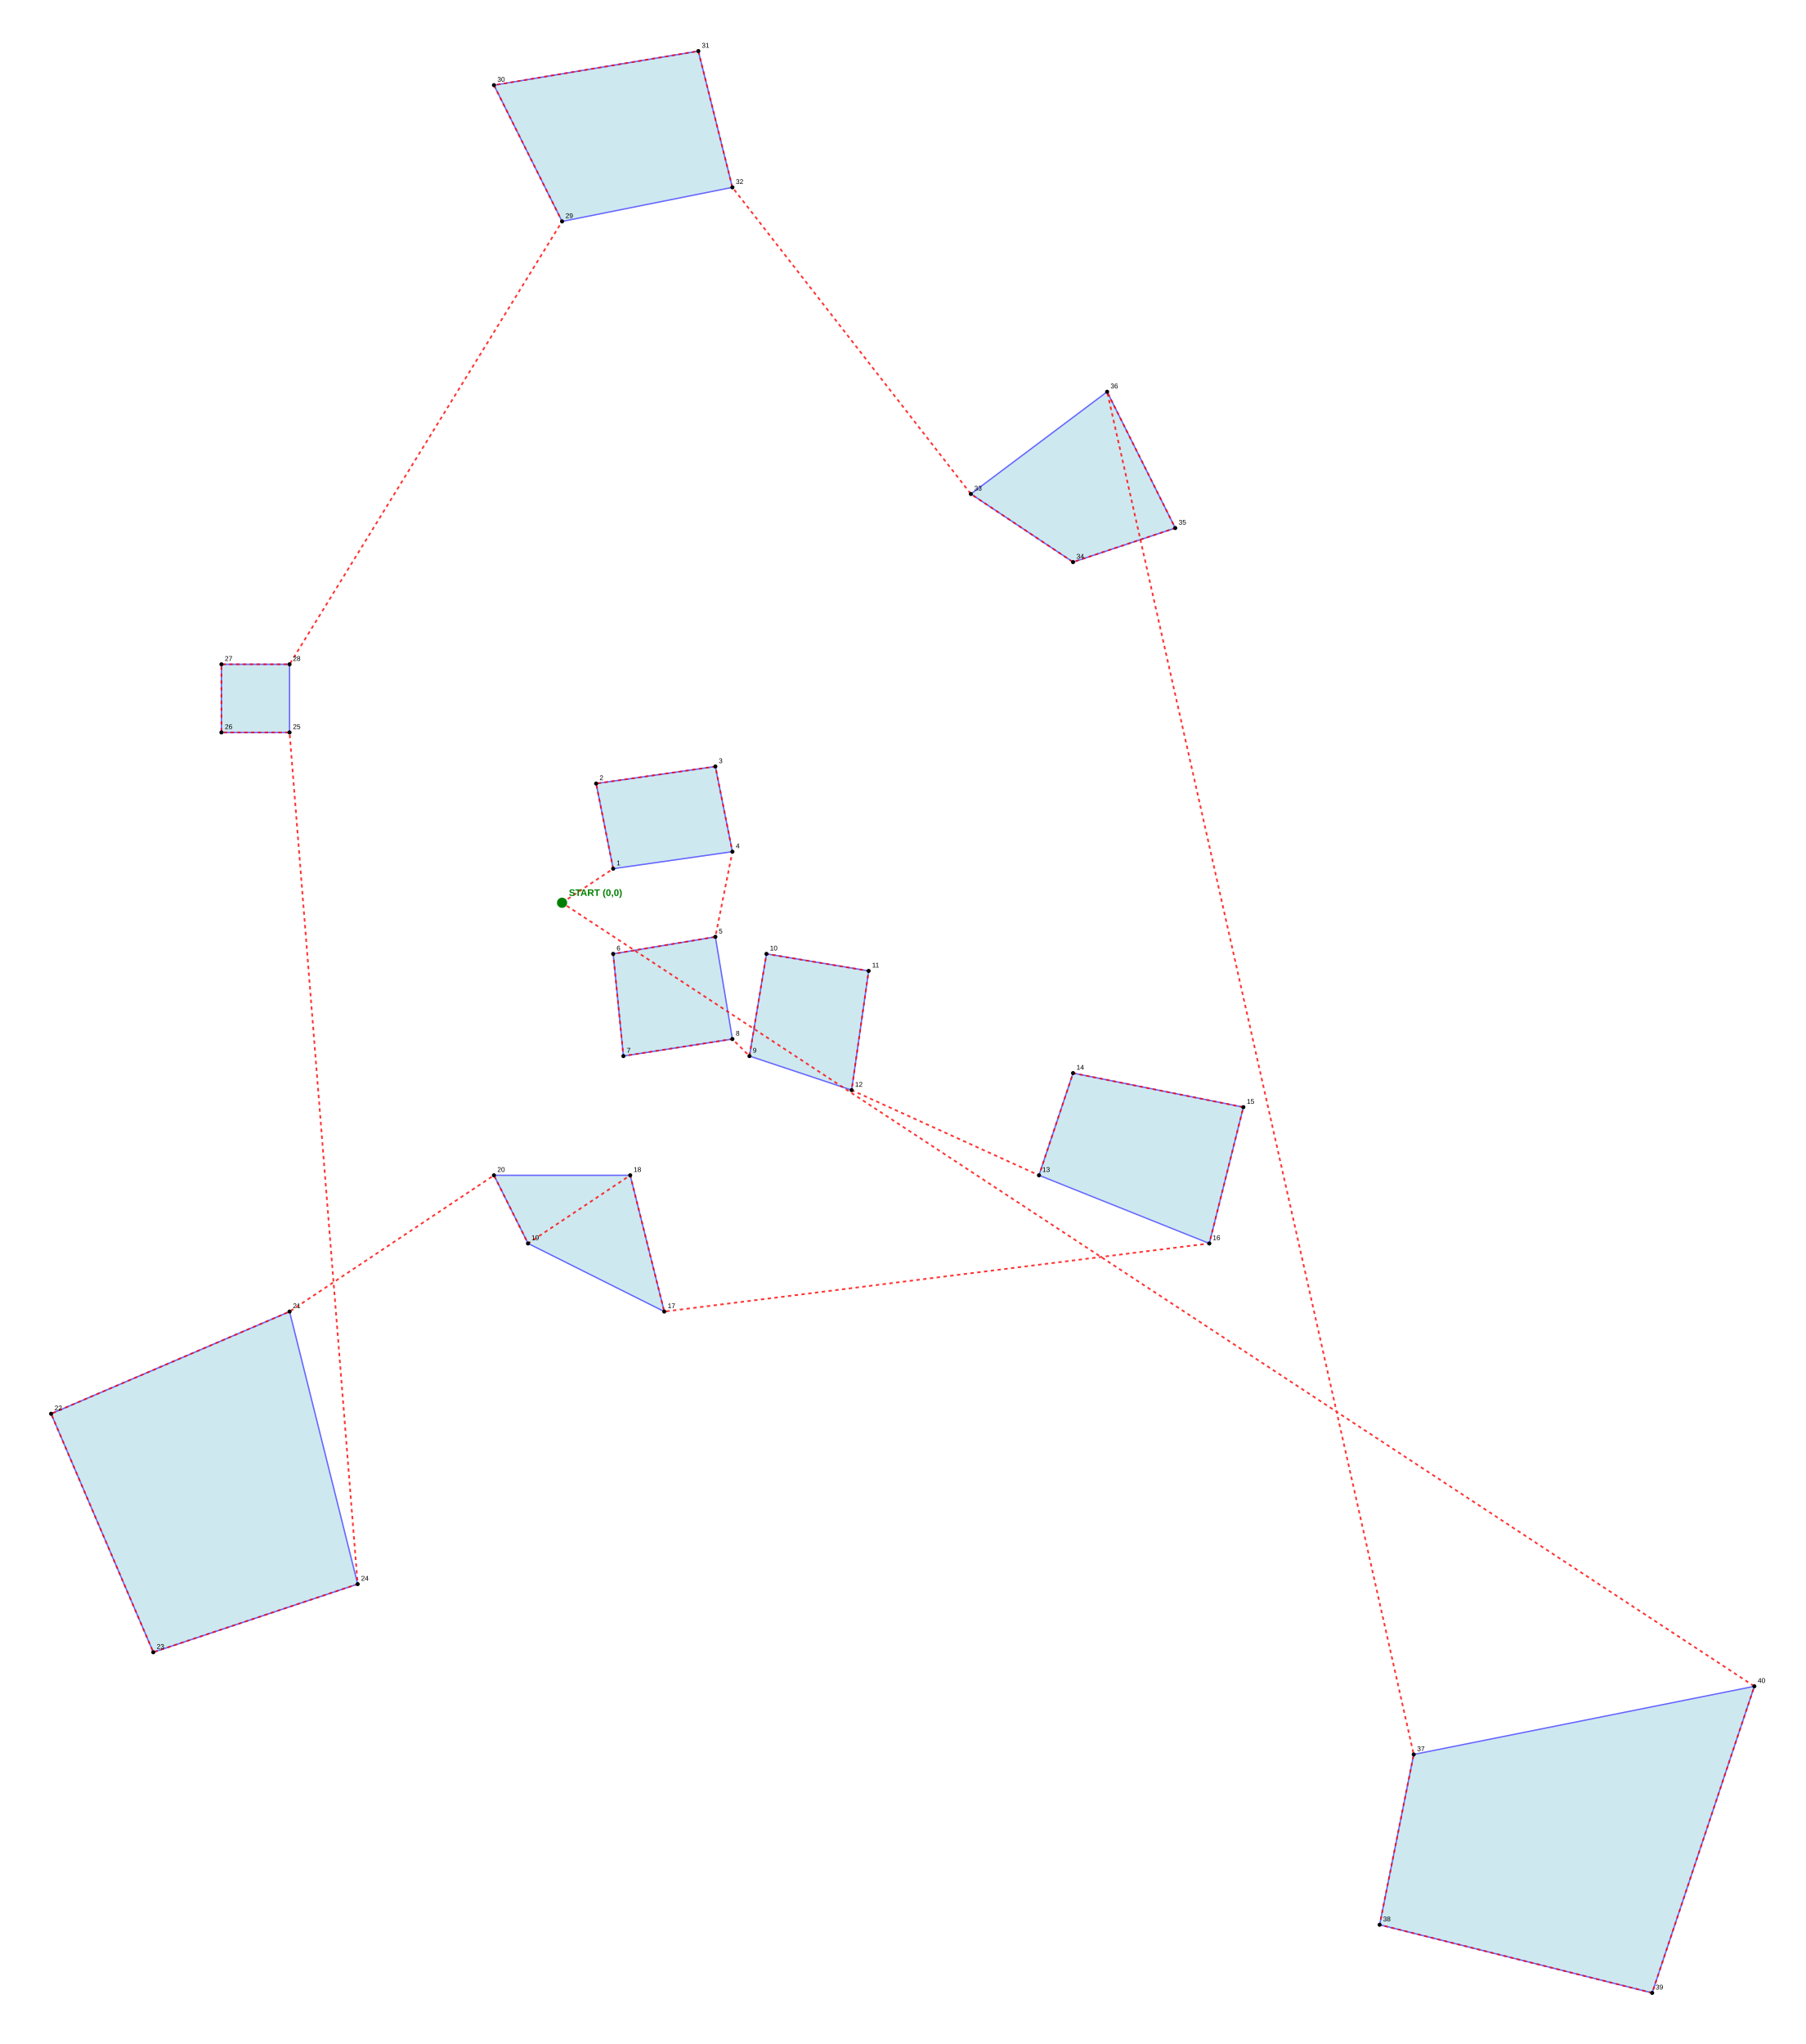
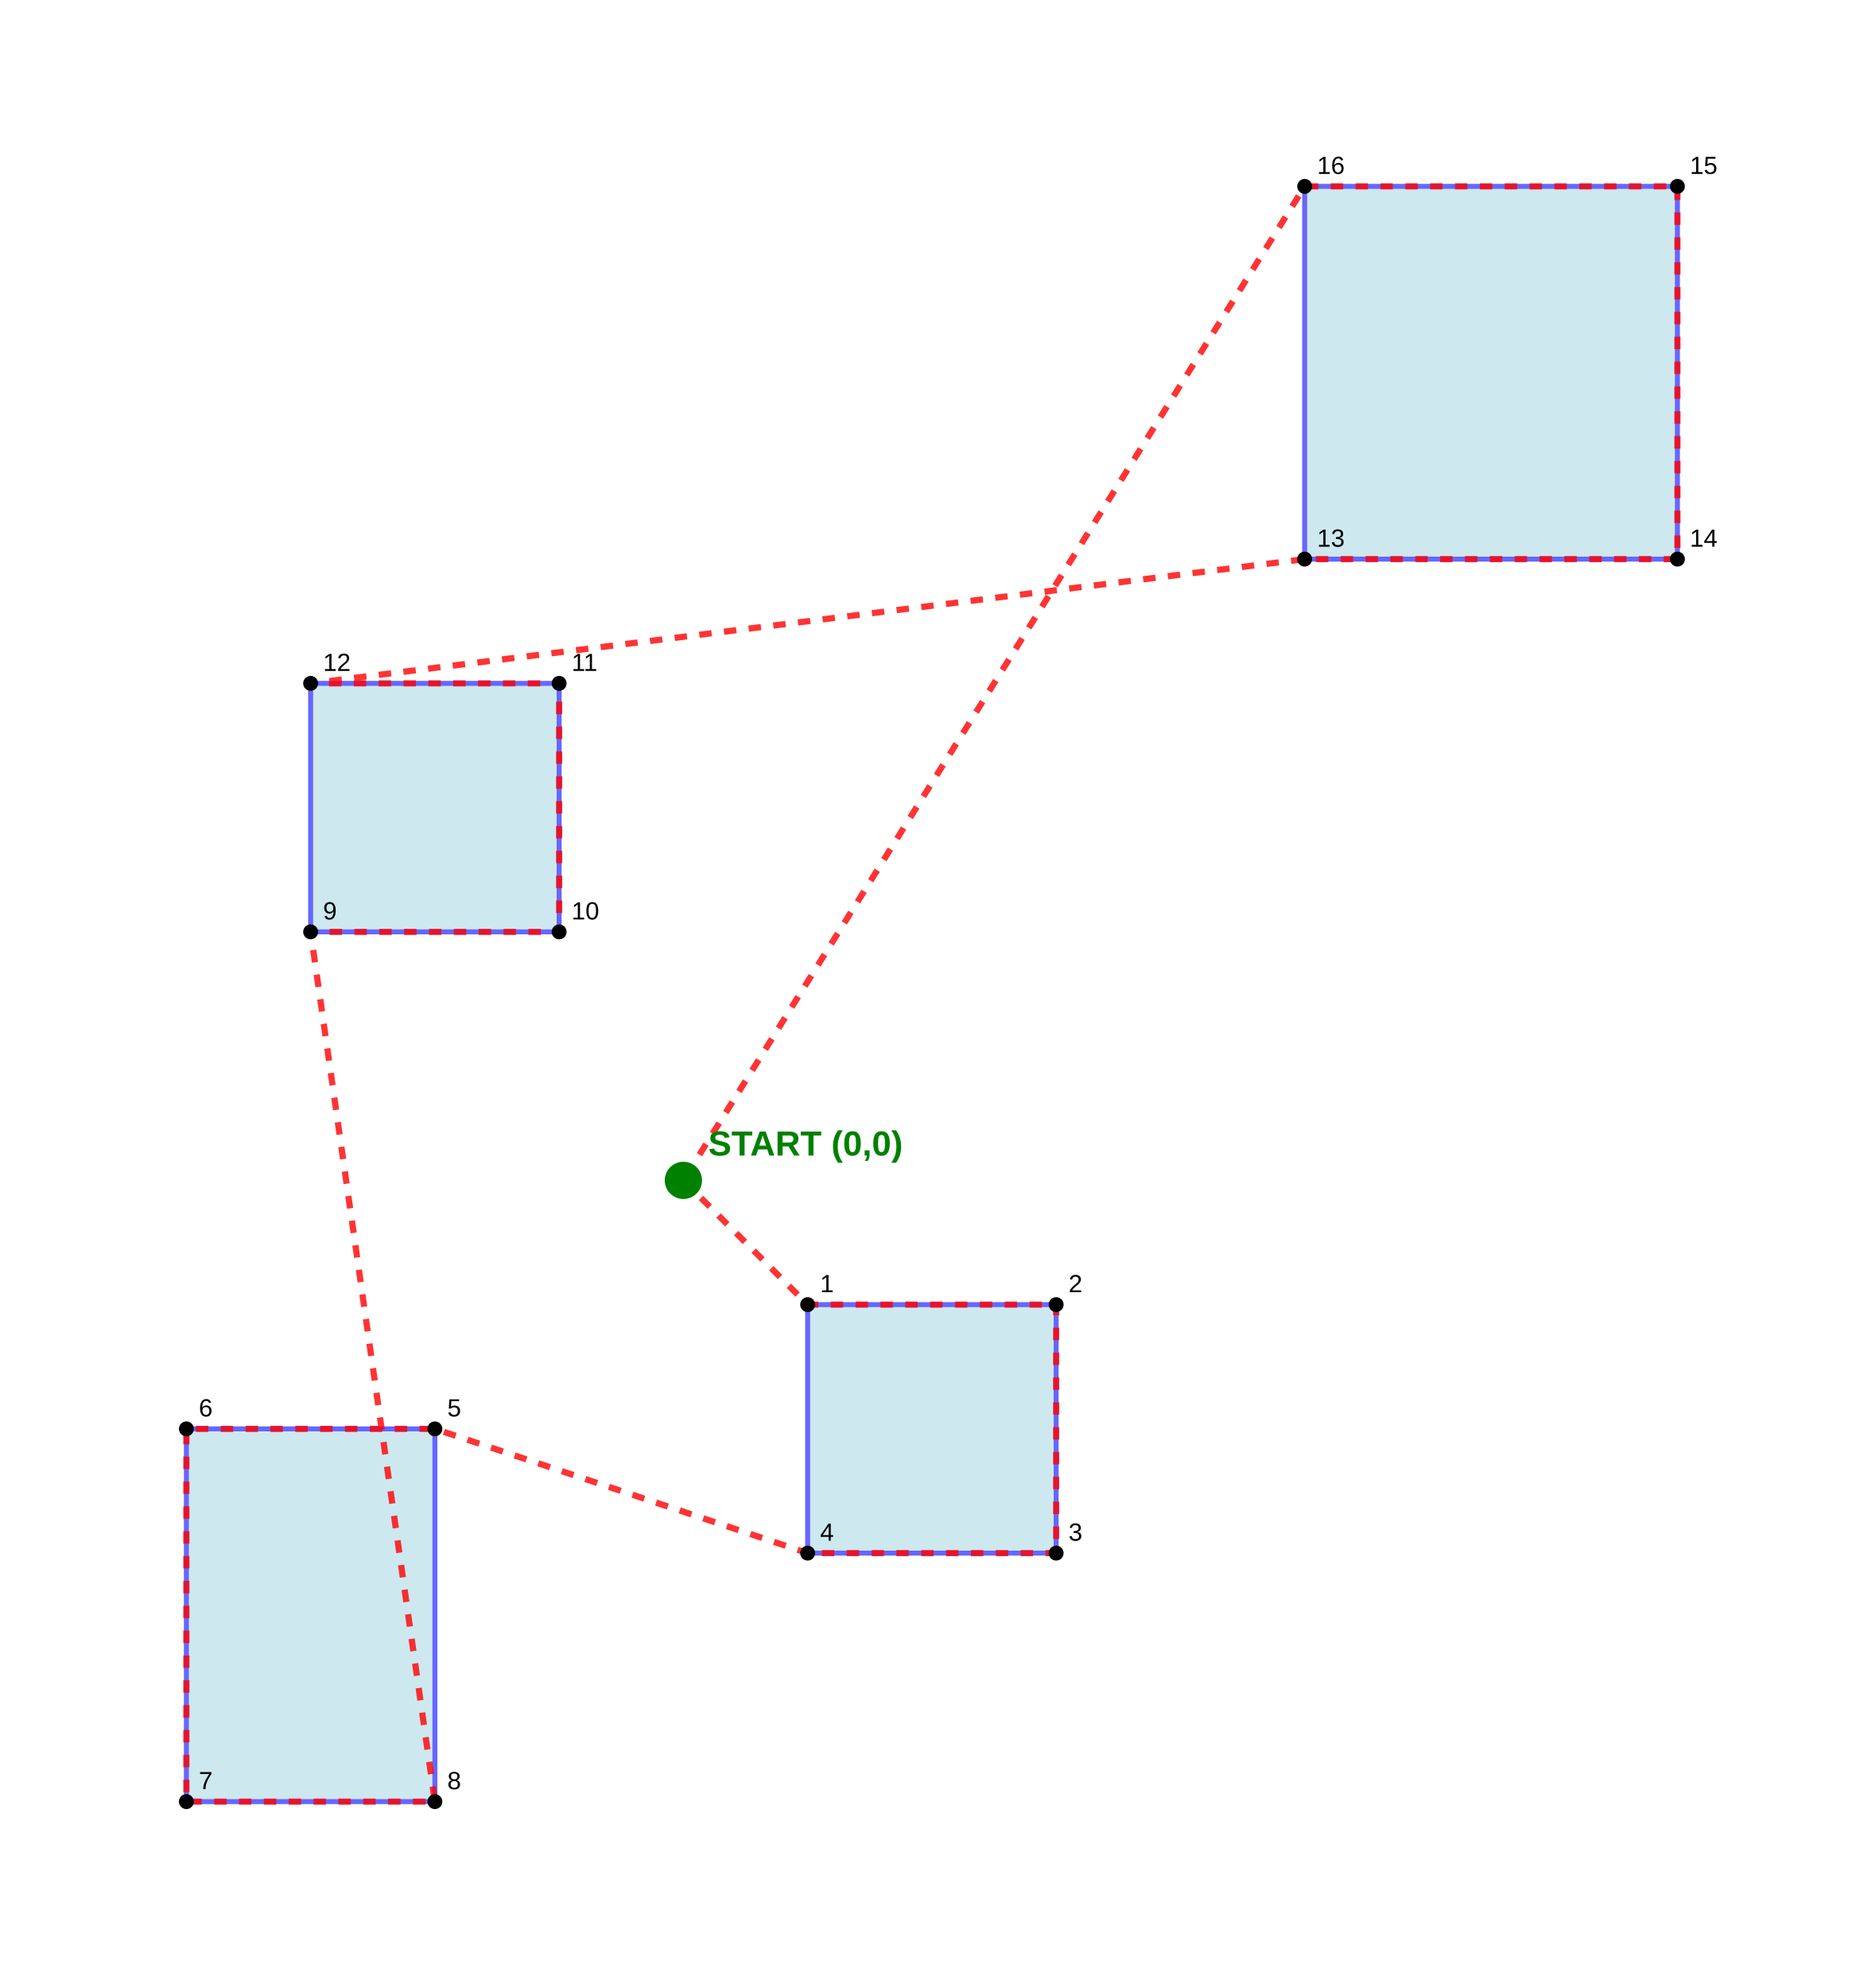
- <svg xmlns="http://www.w3.org/2000/svg" viewBox="-1650 -2650 5300 6000" style="background-color: #f4f4f4;">
-   <polygon points="150,150 450,100 500,400 180,450" fill="lightblue" stroke="blue" stroke-width="4" opacity="0.6" />
-   <polygon points="600,150 900,200 850,550 550,450" fill="lightblue" stroke="blue" stroke-width="4" opacity="0.6" />
-   <polygon points="100,-350 450,-400 500,-150 150,-100" fill="lightblue" stroke="blue" stroke-width="4" opacity="0.6" />
-   <polygon points="-200,800 200,800 300,1200 -100,1000" fill="lightblue" stroke="blue" stroke-width="4" opacity="0.6" />
-   <polygon points="1500,500 2000,600 1900,1000 1400,800" fill="lightblue" stroke="blue" stroke-width="4" opacity="0.6" />
-   <polygon points="2500,2500 3500,2300 3200,3200 2400,3000" fill="lightblue" stroke="blue" stroke-width="4" opacity="0.6" />
-   <polygon points="-1500,1500 -800,1200 -600,2000 -1200,2200" fill="lightblue" stroke="blue" stroke-width="4" opacity="0.6" />
-   <polygon points="-1000,-500 -800,-500 -800,-700 -1000,-700" fill="lightblue" stroke="blue" stroke-width="4" opacity="0.6" />
-   <polygon points="1500,-1000 1800,-1100 1600,-1500 1200,-1200" fill="lightblue" stroke="blue" stroke-width="4" opacity="0.6" />
-   <polygon points="0,-2000 500,-2100 400,-2500 -200,-2400" fill="lightblue" stroke="blue" stroke-width="4" opacity="0.6" />
-   <polyline points="0,0 150,-100 100,-350 450,-400 500,-150 450,100 150,150 180,450 500,400 550,450 600,150 900,200 850,550 1400,800 1500,500 2000,600 1900,1000 300,1200 200,800 -100,1000 -200,800 -800,1200 -1500,1500 -1200,2200 -600,2000 -800,-500 -1000,-500 -1000,-700 -800,-700 0,-2000 -200,-2400 400,-2500 500,-2100 1200,-1200 1500,-1000 1800,-1100 1600,-1500 2500,2500 2400,3000 3200,3200 3500,2300 0,0 " fill="none" stroke="red" stroke-width="5" opacity="0.8" stroke-dasharray="10,10" />
-   <circle cx="150" cy="-100" r="6" fill="black" />
-   <text x="150" y="-100" dx="10" dy="-10" font-size="20" fill="black" font-family="Arial">1</text>
-   <circle cx="100" cy="-350" r="6" fill="black" />
-   <text x="100" y="-350" dx="10" dy="-10" font-size="20" fill="black" font-family="Arial">2</text>
-   <circle cx="450" cy="-400" r="6" fill="black" />
-   <text x="450" y="-400" dx="10" dy="-10" font-size="20" fill="black" font-family="Arial">3</text>
-   <circle cx="500" cy="-150" r="6" fill="black" />
-   <text x="500" y="-150" dx="10" dy="-10" font-size="20" fill="black" font-family="Arial">4</text>
-   <circle cx="450" cy="100" r="6" fill="black" />
-   <text x="450" y="100" dx="10" dy="-10" font-size="20" fill="black" font-family="Arial">5</text>
-   <circle cx="150" cy="150" r="6" fill="black" />
-   <text x="150" y="150" dx="10" dy="-10" font-size="20" fill="black" font-family="Arial">6</text>
-   <circle cx="180" cy="450" r="6" fill="black" />
-   <text x="180" y="450" dx="10" dy="-10" font-size="20" fill="black" font-family="Arial">7</text>
-   <circle cx="500" cy="400" r="6" fill="black" />
-   <text x="500" y="400" dx="10" dy="-10" font-size="20" fill="black" font-family="Arial">8</text>
-   <circle cx="550" cy="450" r="6" fill="black" />
-   <text x="550" y="450" dx="10" dy="-10" font-size="20" fill="black" font-family="Arial">9</text>
-   <circle cx="600" cy="150" r="6" fill="black" />
-   <text x="600" y="150" dx="10" dy="-10" font-size="20" fill="black" font-family="Arial">10</text>
-   <circle cx="900" cy="200" r="6" fill="black" />
-   <text x="900" y="200" dx="10" dy="-10" font-size="20" fill="black" font-family="Arial">11</text>
-   <circle cx="850" cy="550" r="6" fill="black" />
-   <text x="850" y="550" dx="10" dy="-10" font-size="20" fill="black" font-family="Arial">12</text>
-   <circle cx="1400" cy="800" r="6" fill="black" />
-   <text x="1400" y="800" dx="10" dy="-10" font-size="20" fill="black" font-family="Arial">13</text>
-   <circle cx="1500" cy="500" r="6" fill="black" />
-   <text x="1500" y="500" dx="10" dy="-10" font-size="20" fill="black" font-family="Arial">14</text>
-   <circle cx="2000" cy="600" r="6" fill="black" />
-   <text x="2000" y="600" dx="10" dy="-10" font-size="20" fill="black" font-family="Arial">15</text>
-   <circle cx="1900" cy="1000" r="6" fill="black" />
-   <text x="1900" y="1000" dx="10" dy="-10" font-size="20" fill="black" font-family="Arial">16</text>
-   <circle cx="300" cy="1200" r="6" fill="black" />
-   <text x="300" y="1200" dx="10" dy="-10" font-size="20" fill="black" font-family="Arial">17</text>
-   <circle cx="200" cy="800" r="6" fill="black" />
-   <text x="200" y="800" dx="10" dy="-10" font-size="20" fill="black" font-family="Arial">18</text>
-   <circle cx="-100" cy="1000" r="6" fill="black" />
-   <text x="-100" y="1000" dx="10" dy="-10" font-size="20" fill="black" font-family="Arial">19</text>
-   <circle cx="-200" cy="800" r="6" fill="black" />
-   <text x="-200" y="800" dx="10" dy="-10" font-size="20" fill="black" font-family="Arial">20</text>
-   <circle cx="-800" cy="1200" r="6" fill="black" />
-   <text x="-800" y="1200" dx="10" dy="-10" font-size="20" fill="black" font-family="Arial">21</text>
-   <circle cx="-1500" cy="1500" r="6" fill="black" />
-   <text x="-1500" y="1500" dx="10" dy="-10" font-size="20" fill="black" font-family="Arial">22</text>
-   <circle cx="-1200" cy="2200" r="6" fill="black" />
-   <text x="-1200" y="2200" dx="10" dy="-10" font-size="20" fill="black" font-family="Arial">23</text>
-   <circle cx="-600" cy="2000" r="6" fill="black" />
-   <text x="-600" y="2000" dx="10" dy="-10" font-size="20" fill="black" font-family="Arial">24</text>
-   <circle cx="-800" cy="-500" r="6" fill="black" />
-   <text x="-800" y="-500" dx="10" dy="-10" font-size="20" fill="black" font-family="Arial">25</text>
-   <circle cx="-1000" cy="-500" r="6" fill="black" />
-   <text x="-1000" y="-500" dx="10" dy="-10" font-size="20" fill="black" font-family="Arial">26</text>
-   <circle cx="-1000" cy="-700" r="6" fill="black" />
-   <text x="-1000" y="-700" dx="10" dy="-10" font-size="20" fill="black" font-family="Arial">27</text>
-   <circle cx="-800" cy="-700" r="6" fill="black" />
-   <text x="-800" y="-700" dx="10" dy="-10" font-size="20" fill="black" font-family="Arial">28</text>
-   <circle cx="0" cy="-2000" r="6" fill="black" />
-   <text x="0" y="-2000" dx="10" dy="-10" font-size="20" fill="black" font-family="Arial">29</text>
-   <circle cx="-200" cy="-2400" r="6" fill="black" />
-   <text x="-200" y="-2400" dx="10" dy="-10" font-size="20" fill="black" font-family="Arial">30</text>
-   <circle cx="400" cy="-2500" r="6" fill="black" />
-   <text x="400" y="-2500" dx="10" dy="-10" font-size="20" fill="black" font-family="Arial">31</text>
-   <circle cx="500" cy="-2100" r="6" fill="black" />
-   <text x="500" y="-2100" dx="10" dy="-10" font-size="20" fill="black" font-family="Arial">32</text>
-   <circle cx="1200" cy="-1200" r="6" fill="black" />
-   <text x="1200" y="-1200" dx="10" dy="-10" font-size="20" fill="black" font-family="Arial">33</text>
-   <circle cx="1500" cy="-1000" r="6" fill="black" />
-   <text x="1500" y="-1000" dx="10" dy="-10" font-size="20" fill="black" font-family="Arial">34</text>
-   <circle cx="1800" cy="-1100" r="6" fill="black" />
-   <text x="1800" y="-1100" dx="10" dy="-10" font-size="20" fill="black" font-family="Arial">35</text>
-   <circle cx="1600" cy="-1500" r="6" fill="black" />
-   <text x="1600" y="-1500" dx="10" dy="-10" font-size="20" fill="black" font-family="Arial">36</text>
-   <circle cx="2500" cy="2500" r="6" fill="black" />
-   <text x="2500" y="2500" dx="10" dy="-10" font-size="20" fill="black" font-family="Arial">37</text>
-   <circle cx="2400" cy="3000" r="6" fill="black" />
-   <text x="2400" y="3000" dx="10" dy="-10" font-size="20" fill="black" font-family="Arial">38</text>
-   <circle cx="3200" cy="3200" r="6" fill="black" />
-   <text x="3200" y="3200" dx="10" dy="-10" font-size="20" fill="black" font-family="Arial">39</text>
-   <circle cx="3500" cy="2300" r="6" fill="black" />
-   <text x="3500" y="2300" dx="10" dy="-10" font-size="20" fill="black" font-family="Arial">40</text>
+ <svg xmlns="http://www.w3.org/2000/svg" viewBox="-550 -950 1500 1600" style="background-color: #f4f4f4;">
+   <polygon points="100,100 300,100 300,300 100,300" fill="lightblue" stroke="blue" stroke-width="4" opacity="0.6" />
+   <polygon points="-400,200 -200,200 -200,500 -400,500" fill="lightblue" stroke="blue" stroke-width="4" opacity="0.6" />
+   <polygon points="500,-500 800,-500 800,-800 500,-800" fill="lightblue" stroke="blue" stroke-width="4" opacity="0.6" />
+   <polygon points="-300,-200 -100,-200 -100,-400 -300,-400" fill="lightblue" stroke="blue" stroke-width="4" opacity="0.6" />
+   <polyline points="0,0 100,100 300,100 300,300 100,300 -200,200 -400,200 -400,500 -200,500 -300,-200 -100,-200 -100,-400 -300,-400 500,-500 800,-500 800,-800 500,-800 0,0 " fill="none" stroke="red" stroke-width="5" opacity="0.8" stroke-dasharray="10,10" />
+   <circle cx="100" cy="100" r="6" fill="black" />
+   <text x="100" y="100" dx="10" dy="-10" font-size="20" fill="black" font-family="Arial">1</text>
+   <circle cx="300" cy="100" r="6" fill="black" />
+   <text x="300" y="100" dx="10" dy="-10" font-size="20" fill="black" font-family="Arial">2</text>
+   <circle cx="300" cy="300" r="6" fill="black" />
+   <text x="300" y="300" dx="10" dy="-10" font-size="20" fill="black" font-family="Arial">3</text>
+   <circle cx="100" cy="300" r="6" fill="black" />
+   <text x="100" y="300" dx="10" dy="-10" font-size="20" fill="black" font-family="Arial">4</text>
+   <circle cx="-200" cy="200" r="6" fill="black" />
+   <text x="-200" y="200" dx="10" dy="-10" font-size="20" fill="black" font-family="Arial">5</text>
+   <circle cx="-400" cy="200" r="6" fill="black" />
+   <text x="-400" y="200" dx="10" dy="-10" font-size="20" fill="black" font-family="Arial">6</text>
+   <circle cx="-400" cy="500" r="6" fill="black" />
+   <text x="-400" y="500" dx="10" dy="-10" font-size="20" fill="black" font-family="Arial">7</text>
+   <circle cx="-200" cy="500" r="6" fill="black" />
+   <text x="-200" y="500" dx="10" dy="-10" font-size="20" fill="black" font-family="Arial">8</text>
+   <circle cx="-300" cy="-200" r="6" fill="black" />
+   <text x="-300" y="-200" dx="10" dy="-10" font-size="20" fill="black" font-family="Arial">9</text>
+   <circle cx="-100" cy="-200" r="6" fill="black" />
+   <text x="-100" y="-200" dx="10" dy="-10" font-size="20" fill="black" font-family="Arial">10</text>
+   <circle cx="-100" cy="-400" r="6" fill="black" />
+   <text x="-100" y="-400" dx="10" dy="-10" font-size="20" fill="black" font-family="Arial">11</text>
+   <circle cx="-300" cy="-400" r="6" fill="black" />
+   <text x="-300" y="-400" dx="10" dy="-10" font-size="20" fill="black" font-family="Arial">12</text>
+   <circle cx="500" cy="-500" r="6" fill="black" />
+   <text x="500" y="-500" dx="10" dy="-10" font-size="20" fill="black" font-family="Arial">13</text>
+   <circle cx="800" cy="-500" r="6" fill="black" />
+   <text x="800" y="-500" dx="10" dy="-10" font-size="20" fill="black" font-family="Arial">14</text>
+   <circle cx="800" cy="-800" r="6" fill="black" />
+   <text x="800" y="-800" dx="10" dy="-10" font-size="20" fill="black" font-family="Arial">15</text>
+   <circle cx="500" cy="-800" r="6" fill="black" />
+   <text x="500" y="-800" dx="10" dy="-10" font-size="20" fill="black" font-family="Arial">16</text>
  <circle cx="0" cy="0" r="15" fill="green" />
  <text x="0" y="0" dx="20" dy="-20" font-size="28" fill="green" font-weight="bold" font-family="Arial">START (0,0)</text>
</svg>
